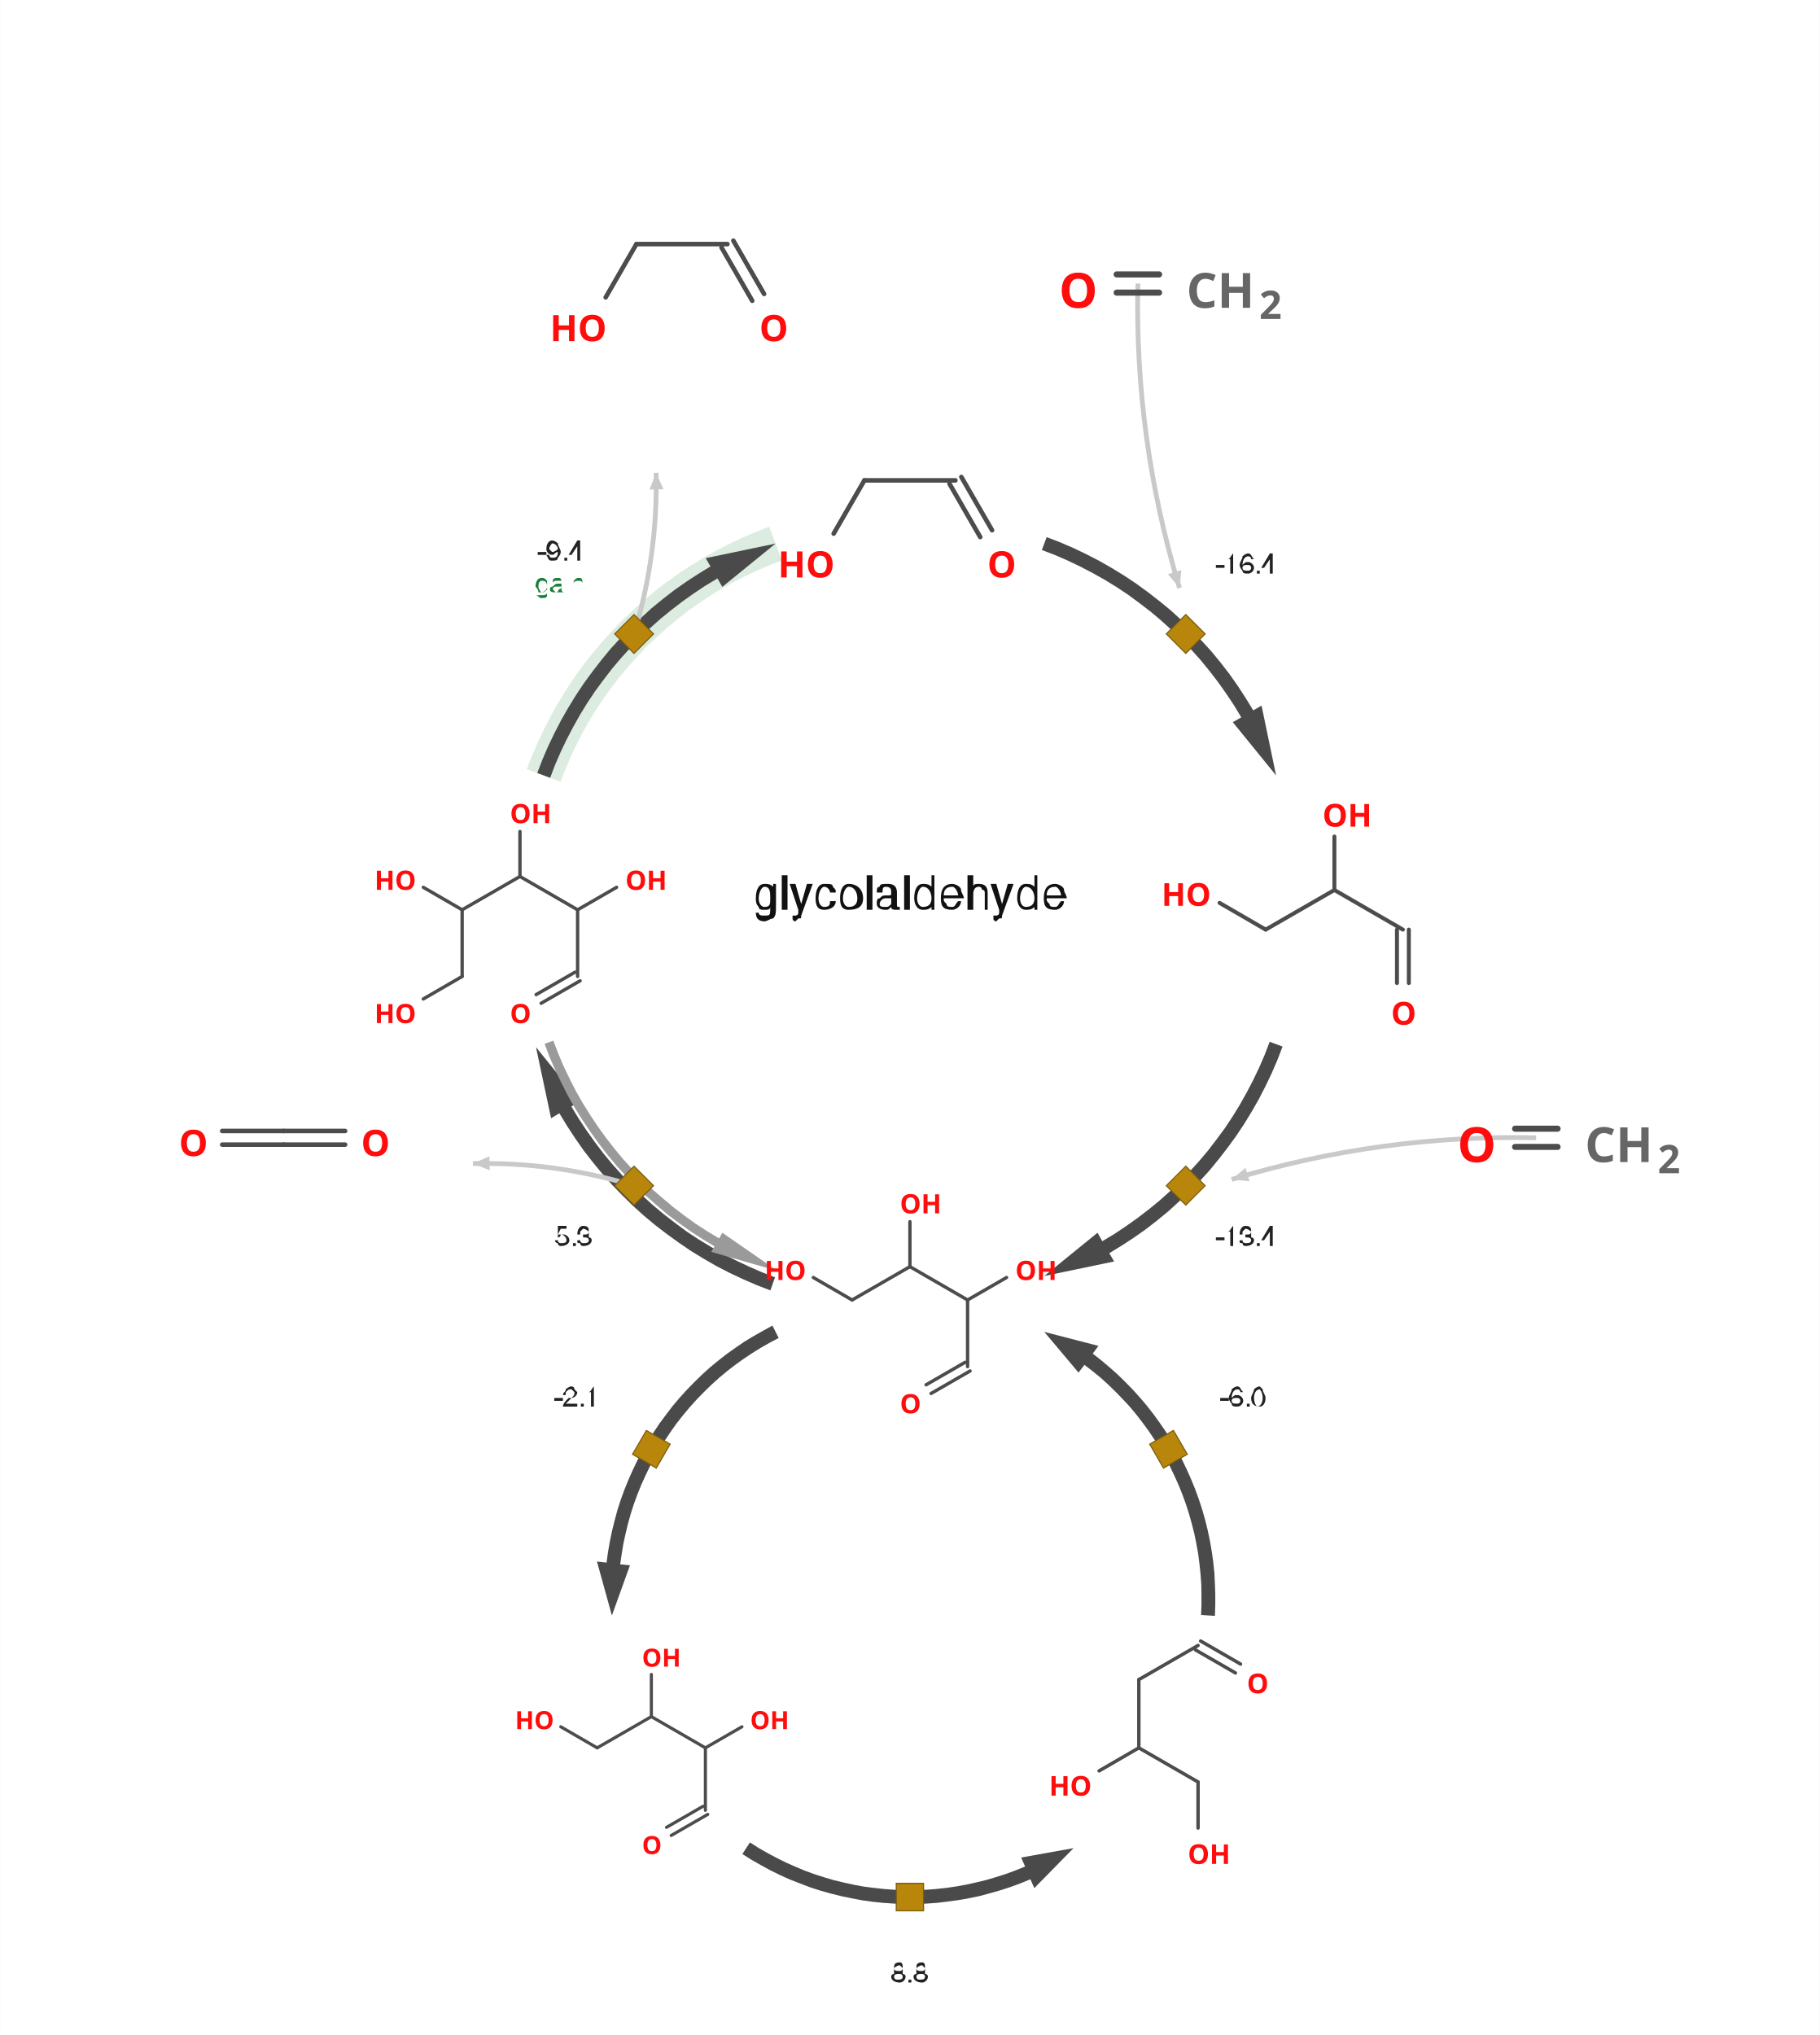
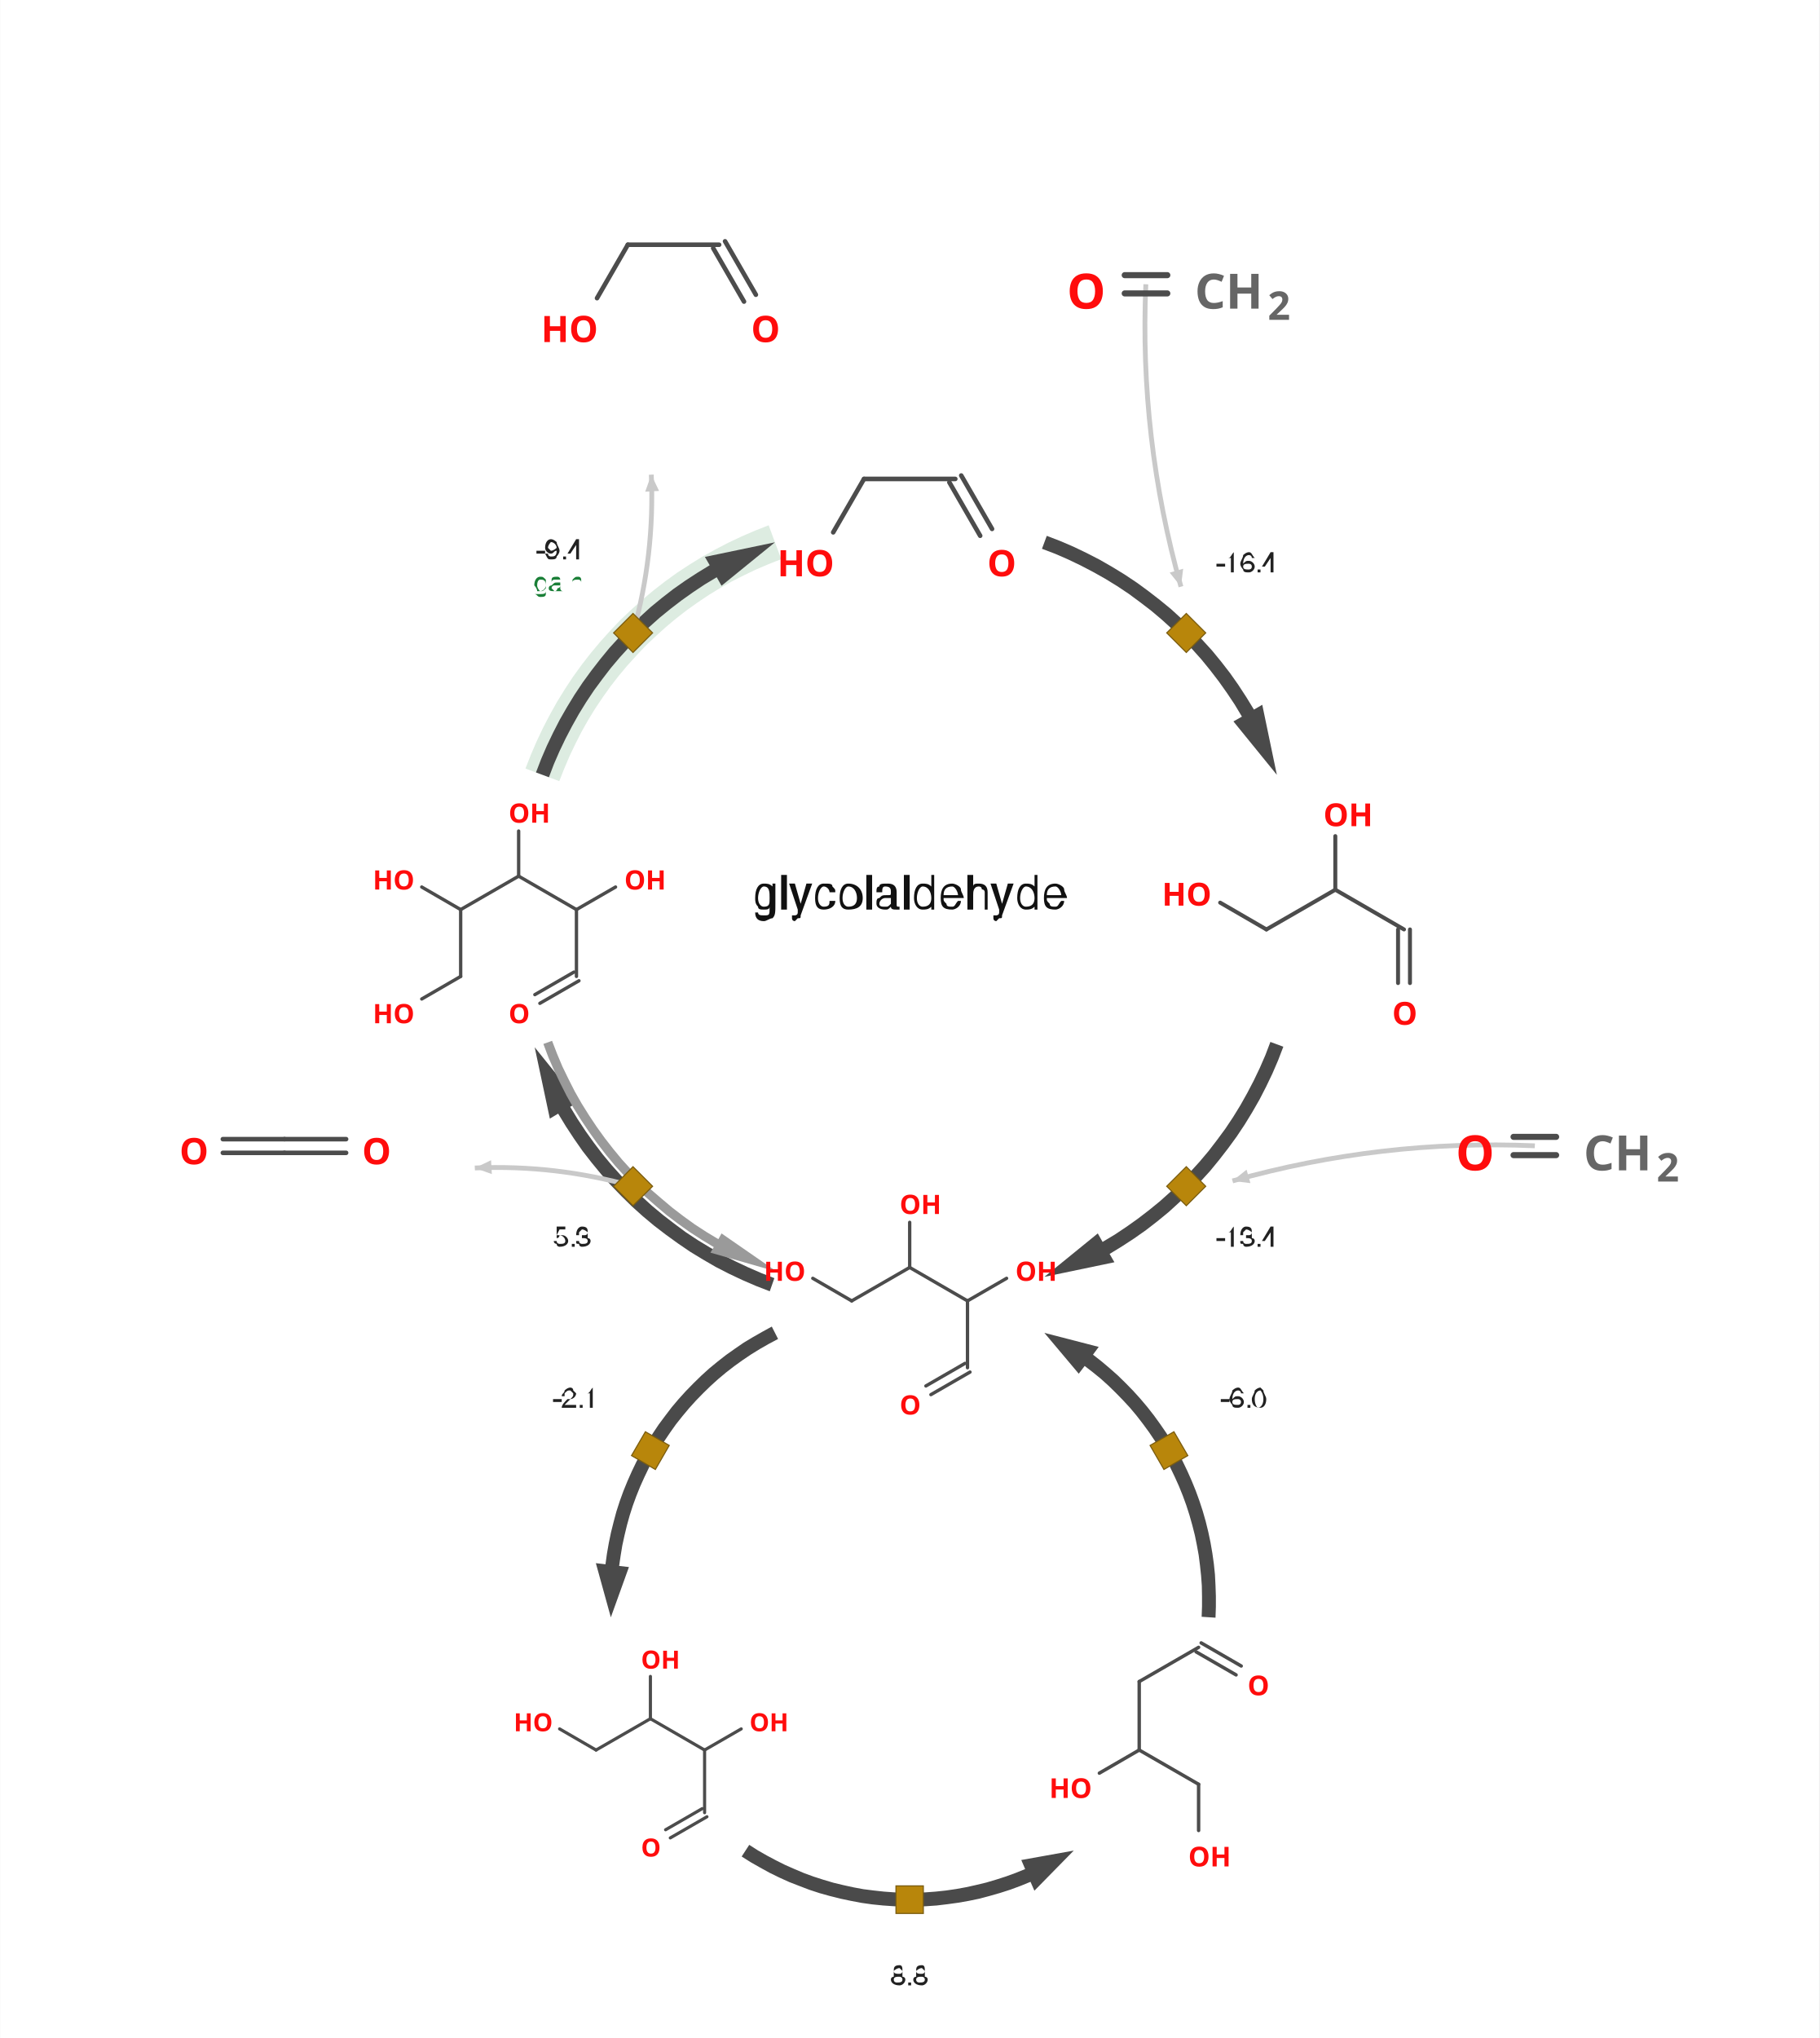
- <svg xmlns="http://www.w3.org/2000/svg" width="1100" height="1230" viewBox="0 0 1100.00 1230.20">
+ <svg xmlns="http://www.w3.org/2000/svg" width="1100" height="1232" viewBox="0 0 1100.00 1232.33">
  <rect width="100%" height="100%" fill="white" />
-   <g transform="scale(111.4187) translate(4.9363,4.9363)">
+   <g transform="scale(111.7666) translate(4.921,4.921)">
    <path d="M0.742,-2.022 L0.815,-1.994 L0.887,-1.963 L0.958,-1.929 L1.028,-1.893 L1.096,-1.854 L1.163,-1.813 L1.229,-1.769 L1.292,-1.723 L1.354,-1.675 L1.415,-1.625 L1.473,-1.572 L1.529,-1.517 L1.583,-1.46 L1.636,-1.402 L1.686,-1.341 L1.734,-1.279 L1.779,-1.215 L1.822,-1.149 L1.863,-1.082 L1.908,-1.108 L1.987,-0.729 L1.752,-1.018 L1.798,-1.044 L1.759,-1.109 L1.717,-1.172 L1.673,-1.234 L1.627,-1.294 L1.579,-1.353 L1.528,-1.41 L1.476,-1.464 L1.421,-1.517 L1.365,-1.568 L1.307,-1.617 L1.247,-1.663 L1.186,-1.708 L1.123,-1.75 L1.058,-1.79 L0.992,-1.827 L0.925,-1.862 L0.856,-1.895 L0.787,-1.925 L0.716,-1.952 Z" fill="#4a4a4a" opacity="1.0" stroke="none" stroke-width="0" />
    <path d="M2.022,0.742 L1.994,0.815 L1.963,0.887 L1.929,0.958 L1.893,1.028 L1.854,1.096 L1.813,1.163 L1.769,1.229 L1.723,1.292 L1.675,1.354 L1.625,1.415 L1.572,1.473 L1.517,1.529 L1.46,1.583 L1.402,1.636 L1.341,1.686 L1.279,1.734 L1.215,1.779 L1.149,1.822 L1.082,1.863 L1.108,1.908 L0.729,1.987 L1.018,1.752 L1.044,1.798 L1.109,1.759 L1.172,1.717 L1.234,1.673 L1.294,1.627 L1.353,1.579 L1.41,1.528 L1.464,1.476 L1.517,1.421 L1.568,1.365 L1.617,1.307 L1.663,1.247 L1.708,1.186 L1.75,1.123 L1.79,1.058 L1.827,0.992 L1.862,0.925 L1.895,0.856 L1.925,0.787 L1.952,0.716 Z" fill="#4a4a4a" opacity="1.0" stroke="none" stroke-width="0" />
    <path d="M-0.757,2.065 L-0.832,2.036 L-0.906,2.004 L-0.978,1.97 L-1.05,1.933 L-1.119,1.893 L-1.188,1.851 L-1.254,1.806 L-1.319,1.759 L-1.383,1.71 L-1.444,1.659 L-1.504,1.605 L-1.561,1.549 L-1.617,1.491 L-1.67,1.431 L-1.721,1.369 L-1.77,1.306 L-1.816,1.24 L-1.86,1.173 L-1.902,1.104 L-1.947,1.131 L-2.029,0.745 L-1.791,1.04 L-1.837,1.067 L-1.797,1.133 L-1.754,1.198 L-1.709,1.261 L-1.662,1.323 L-1.613,1.382 L-1.561,1.44 L-1.508,1.496 L-1.452,1.55 L-1.395,1.602 L-1.335,1.652 L-1.274,1.699 L-1.212,1.745 L-1.147,1.788 L-1.081,1.828 L-1.014,1.867 L-0.945,1.902 L-0.875,1.935 L-0.804,1.966 L-0.732,1.994 Z" fill="#4a4a4a" opacity="1.0" stroke="none" stroke-width="0" />
    <path d="M-1.982,0.727 L-1.955,0.799 L-1.924,0.87 L-1.891,0.939 L-1.856,1.008 L-1.818,1.075 L-1.777,1.14 L-1.734,1.204 L-1.689,1.267 L-1.642,1.328 L-1.593,1.387 L-1.541,1.444 L-1.487,1.499 L-1.432,1.552 L-1.374,1.603 L-1.315,1.653 L-1.254,1.699 L-1.191,1.744 L-1.126,1.786 L-1.06,1.826 L-1.078,1.856 L-0.719,1.959 L-1.018,1.752 L-1.035,1.783 L-1.1,1.744 L-1.163,1.703 L-1.224,1.659 L-1.284,1.613 L-1.341,1.565 L-1.398,1.516 L-1.452,1.464 L-1.504,1.41 L-1.555,1.354 L-1.603,1.296 L-1.649,1.237 L-1.693,1.176 L-1.735,1.113 L-1.775,1.049 L-1.812,0.984 L-1.846,0.917 L-1.879,0.849 L-1.908,0.78 L-1.935,0.71 Z" fill="#9a9a9a" opacity="1.0" stroke="none" stroke-width="0" />
    <path d="M-2.079,-0.763 L-2.05,-0.837 L-2.018,-0.911 L-1.984,-0.983 L-1.947,-1.054 L-1.908,-1.124 L-1.866,-1.192 L-1.822,-1.259 L-1.775,-1.324 L-1.726,-1.387 L-1.675,-1.448 L-1.621,-1.508 L-1.566,-1.566 L-1.508,-1.621 L-1.448,-1.675 L-1.387,-1.726 L-1.324,-1.775 L-1.259,-1.822 L-1.192,-1.866 L-1.124,-1.908 L-1.054,-1.947 L-0.983,-1.984 L-0.911,-2.018 L-0.837,-2.05 L-0.763,-2.079 L-0.695,-1.896 L-0.763,-1.869 L-0.831,-1.84 L-0.896,-1.809 L-0.961,-1.776 L-1.025,-1.74 L-1.087,-1.702 L-1.148,-1.661 L-1.207,-1.619 L-1.265,-1.574 L-1.321,-1.527 L-1.375,-1.478 L-1.428,-1.428 L-1.478,-1.375 L-1.527,-1.321 L-1.574,-1.265 L-1.619,-1.207 L-1.661,-1.148 L-1.702,-1.087 L-1.74,-1.025 L-1.776,-0.961 L-1.809,-0.896 L-1.84,-0.831 L-1.869,-0.763 L-1.896,-0.695 Z" fill="#1a7f37" opacity="0.15" />
    <path d="M-2.022,-0.742 L-1.994,-0.815 L-1.963,-0.887 L-1.929,-0.958 L-1.893,-1.028 L-1.854,-1.096 L-1.813,-1.163 L-1.769,-1.229 L-1.723,-1.292 L-1.675,-1.354 L-1.625,-1.415 L-1.572,-1.473 L-1.517,-1.529 L-1.46,-1.583 L-1.402,-1.636 L-1.341,-1.686 L-1.279,-1.734 L-1.215,-1.779 L-1.149,-1.822 L-1.082,-1.863 L-1.108,-1.908 L-0.729,-1.987 L-1.018,-1.752 L-1.044,-1.798 L-1.109,-1.759 L-1.172,-1.717 L-1.234,-1.673 L-1.294,-1.627 L-1.353,-1.579 L-1.41,-1.528 L-1.464,-1.476 L-1.517,-1.421 L-1.568,-1.365 L-1.617,-1.307 L-1.663,-1.247 L-1.708,-1.186 L-1.75,-1.123 L-1.79,-1.058 L-1.827,-0.992 L-1.862,-0.925 L-1.895,-0.856 L-1.925,-0.787 L-1.952,-0.716 Z" fill="#4a4a4a" opacity="1.0" stroke="none" stroke-width="0" />
    <path d="M-0.746,2.256 L-0.797,2.284 L-0.848,2.313 L-0.898,2.343 L-0.946,2.376 L-0.994,2.41 L-1.04,2.446 L-1.085,2.483 L-1.128,2.522 L-1.17,2.563 L-1.211,2.605 L-1.25,2.648 L-1.288,2.693 L-1.323,2.739 L-1.358,2.786 L-1.39,2.834 L-1.421,2.884 L-1.45,2.934 L-1.478,2.986 L-1.503,3.038 L-1.527,3.092 L-1.549,3.146 L-1.569,3.201 L-1.587,3.257 L-1.602,3.313 L-1.616,3.369 L-1.628,3.427 L-1.638,3.484 L-1.646,3.542 L-1.698,3.536 L-1.617,3.829 L-1.519,3.557 L-1.572,3.551 L-1.564,3.496 L-1.555,3.441 L-1.543,3.386 L-1.53,3.332 L-1.515,3.278 L-1.498,3.225 L-1.479,3.173 L-1.458,3.121 L-1.435,3.07 L-1.411,3.02 L-1.385,2.971 L-1.357,2.922 L-1.327,2.875 L-1.296,2.829 L-1.264,2.784 L-1.229,2.74 L-1.193,2.697 L-1.156,2.656 L-1.117,2.616 L-1.077,2.577 L-1.036,2.54 L-0.993,2.504 L-0.949,2.47 L-0.903,2.437 L-0.857,2.406 L-0.81,2.377 L-0.761,2.349 L-0.712,2.323 Z" fill="#4a4a4a" opacity="1.0" stroke="none" stroke-width="0" />
    <path d="M-0.909,5.123 L-0.86,5.154 L-0.809,5.183 L-0.758,5.211 L-0.705,5.237 L-0.652,5.261 L-0.598,5.282 L-0.543,5.303 L-0.488,5.321 L-0.431,5.337 L-0.375,5.351 L-0.318,5.363 L-0.26,5.374 L-0.203,5.382 L-0.144,5.388 L-0.086,5.392 L-0.028,5.394 L0.03,5.394 L0.089,5.392 L0.147,5.388 L0.205,5.381 L0.263,5.373 L0.32,5.363 L0.378,5.351 L0.434,5.336 L0.49,5.32 L0.546,5.302 L0.6,5.282 L0.654,5.26 L0.675,5.308 L0.888,5.091 L0.604,5.142 L0.625,5.191 L0.573,5.212 L0.521,5.231 L0.468,5.248 L0.414,5.264 L0.36,5.277 L0.306,5.289 L0.251,5.299 L0.196,5.307 L0.14,5.313 L0.085,5.317 L0.029,5.319 L-0.027,5.319 L-0.082,5.317 L-0.138,5.313 L-0.193,5.307 L-0.249,5.3 L-0.303,5.29 L-0.358,5.278 L-0.412,5.265 L-0.466,5.249 L-0.519,5.232 L-0.571,5.213 L-0.623,5.191 L-0.673,5.169 L-0.723,5.144 L-0.772,5.118 L-0.821,5.09 L-0.868,5.06 Z" fill="#4a4a4a" opacity="1.0" stroke="none" stroke-width="0" />
    <path d="M1.655,3.831 L1.657,3.772 L1.657,3.714 L1.655,3.656 L1.652,3.597 L1.646,3.539 L1.638,3.482 L1.628,3.424 L1.616,3.367 L1.602,3.31 L1.586,3.254 L1.568,3.199 L1.548,3.144 L1.526,3.09 L1.502,3.036 L1.477,2.984 L1.449,2.932 L1.42,2.882 L1.389,2.832 L1.356,2.784 L1.322,2.737 L1.286,2.691 L1.248,2.646 L1.209,2.603 L1.168,2.561 L1.126,2.52 L1.083,2.482 L1.038,2.444 L0.992,2.408 L1.023,2.366 L0.729,2.29 L0.915,2.511 L0.947,2.469 L0.991,2.503 L1.034,2.538 L1.075,2.575 L1.115,2.614 L1.154,2.654 L1.192,2.695 L1.228,2.738 L1.262,2.782 L1.295,2.827 L1.326,2.873 L1.356,2.92 L1.384,2.969 L1.41,3.018 L1.434,3.068 L1.457,3.119 L1.478,3.171 L1.497,3.223 L1.514,3.276 L1.529,3.329 L1.543,3.384 L1.554,3.438 L1.564,3.493 L1.571,3.548 L1.577,3.604 L1.581,3.659 L1.582,3.715 L1.582,3.771 L1.58,3.826 Z" fill="#4a4a4a" opacity="1.0" stroke="none" stroke-width="0" />
-     <path d="M1.237,-3.398 Q1.218,-2.554 1.463,-1.746" fill="none" stroke="#c9c9c9" stroke-width="0.026" />
-     <path d="M1.463,-1.746 L1.4,-1.821 L1.473,-1.843 Z" fill="#c9c9c9" />
-     <svg x="0.249" y="-4.386" width="1.976" height="1.976" viewBox="0 0 100 100" preserveAspectRatio="xMidYMid meet">
+     <path d="M1.278,-3.383 Q1.242,-2.55 1.468,-1.747" fill="none" stroke="#c9c9c9" stroke-width="0.026" />
+     <path d="M1.468,-1.747 L1.407,-1.823 L1.48,-1.844 Z" fill="#c9c9c9" />
+     <svg x="0.291" y="-4.371" width="1.976" height="1.976" viewBox="0 0 100 100" preserveAspectRatio="xMidYMid meet">
      <g transform="translate(0,0)">
        <svg width="100" height="100" x="0" y="0" viewBox="0 0 120 80" font-family="sans-serif" stroke="rgb(76,76,76)" stroke-width="2" stroke-linecap="round">
          <line x1="67.0" y1="43.0" x2="53.0" y2="43.0" opacity="1.0" stroke="rgb(76,76,76)" stroke-width="2.0" />
          <line x1="67.0" y1="37.0" x2="53.0" y2="37.0" opacity="1.0" stroke="rgb(76,76,76)" stroke-width="2.0" />
          <text x="76" y="48" fill="rgb(102,102,102)" stroke-width="0" font-weight="bold" font-size="16">CH</text>
          <text x="100" y="51.68" fill="rgb(102,102,102)" stroke-width="0" font-weight="bold" font-size="13">2</text>
          <text x="34" y="48" fill="rgb(255,12,12)" stroke-width="0" font-weight="bold" font-size="16">O</text>
        </svg>
      </g>
      <text font-size="18" fill="gray" font-family="sans-serif" x="10" y="20" />
    </svg>
-     <path d="M3.398,1.237 Q2.554,1.218 1.746,1.463" fill="none" stroke="#c9c9c9" stroke-width="0.026" />
-     <path d="M1.746,1.463 L1.821,1.4 L1.843,1.473 Z" fill="#c9c9c9" />
-     <svg x="2.411" y="0.249" width="1.976" height="1.976" viewBox="0 0 100 100" preserveAspectRatio="xMidYMid meet">
+     <path d="M3.383,1.278 Q2.55,1.242 1.747,1.468" fill="none" stroke="#c9c9c9" stroke-width="0.026" />
+     <path d="M1.747,1.468 L1.823,1.407 L1.844,1.48 Z" fill="#c9c9c9" />
+     <svg x="2.395" y="0.291" width="1.976" height="1.976" viewBox="0 0 100 100" preserveAspectRatio="xMidYMid meet">
      <g transform="translate(0,0)">
        <svg width="100" height="100" x="0" y="0" viewBox="0 0 120 80" font-family="sans-serif" stroke="rgb(76,76,76)" stroke-width="2" stroke-linecap="round">
          <line x1="67.0" y1="43.0" x2="53.0" y2="43.0" opacity="1.0" stroke="rgb(76,76,76)" stroke-width="2.0" />
          <line x1="67.0" y1="37.0" x2="53.0" y2="37.0" opacity="1.0" stroke="rgb(76,76,76)" stroke-width="2.0" />
          <text x="76" y="48" fill="rgb(102,102,102)" stroke-width="0" font-weight="bold" font-size="16">CH</text>
          <text x="100" y="51.68" fill="rgb(102,102,102)" stroke-width="0" font-weight="bold" font-size="13">2</text>
          <text x="34" y="48" fill="rgb(255,12,12)" stroke-width="0" font-weight="bold" font-size="16">O</text>
        </svg>
      </g>
      <text font-size="18" fill="gray" font-family="sans-serif" x="10" y="20" />
    </svg>
-     <path d="M-1.497,1.497 Q-1.924,1.367 -2.371,1.377" fill="none" stroke="#c9c9c9" stroke-width="0.026" />
-     <path d="M-2.371,1.377 L-2.282,1.337 L-2.28,1.413 Z" fill="#c9c9c9" />
-     <svg x="-4.386" y="0.249" width="1.976" height="1.976" viewBox="0 0 100 100" preserveAspectRatio="xMidYMid meet">
+     <path d="M-1.497,1.497 Q-1.917,1.379 -2.353,1.398" fill="none" stroke="#c9c9c9" stroke-width="0.026" />
+     <path d="M-2.353,1.398 L-2.265,1.356 L-2.261,1.431 Z" fill="#c9c9c9" />
+     <svg x="-4.371" y="0.291" width="1.976" height="1.976" viewBox="0 0 100 100" preserveAspectRatio="xMidYMid meet">
      <g transform="translate(0,0)">
        <svg width="100" height="100" x="0" y="0" viewBox="0 0 160 80" font-family="sans-serif" stroke="rgb(76,76,76)" stroke-width="2" stroke-linecap="round">
          <line x1="107.0" y1="43.0" x2="80.0" y2="43.0" opacity="1.0" stroke="rgb(76,76,76)" stroke-width="2.0" />
          <line x1="107.0" y1="37.0" x2="80.0" y2="37.0" opacity="1.0" stroke="rgb(76,76,76)" stroke-width="2.0" />
          <line x1="80.0" y1="43.0" x2="53.0" y2="43.0" opacity="1.0" stroke="rgb(76,76,76)" stroke-width="2.0" />
          <line x1="80.0" y1="37.0" x2="53.0" y2="37.0" opacity="1.0" stroke="rgb(76,76,76)" stroke-width="2.0" />
          <text x="114" y="48" fill="rgb(255,12,12)" stroke-width="0" font-weight="bold" font-size="16">O</text>
          <text x="34" y="48" fill="rgb(255,12,12)" stroke-width="0" font-weight="bold" font-size="16">O</text>
        </svg>
      </g>
      <text font-size="18" fill="gray" font-family="sans-serif" x="10" y="20" />
    </svg>
-     <path d="M-1.497,-1.497 Q-1.367,-1.924 -1.377,-2.371" fill="none" stroke="#c9c9c9" stroke-width="0.026" />
-     <path d="M-1.377,-2.371 L-1.337,-2.282 L-1.413,-2.28 Z" fill="#c9c9c9" />
-     <svg x="-2.225" y="-4.386" width="1.976" height="1.976" viewBox="0 0 100 100" preserveAspectRatio="xMidYMid meet">
+     <path d="M-1.497,-1.497 Q-1.379,-1.917 -1.398,-2.353" fill="none" stroke="#c9c9c9" stroke-width="0.026" />
+     <path d="M-1.398,-2.353 L-1.356,-2.265 L-1.431,-2.261 Z" fill="#c9c9c9" />
+     <svg x="-2.266" y="-4.371" width="1.976" height="1.976" viewBox="0 0 100 100" preserveAspectRatio="xMidYMid meet">
      <g transform="translate(0,0)">
        <svg width="100" height="100" x="0" y="0" viewBox="0 0 160 114.641" font-family="sans-serif" stroke="rgb(76,76,76)" stroke-width="2" stroke-linecap="round">
          <line x1="110.9" y1="64.9" x2="97.4" y2="41.5" opacity="1.0" stroke="rgb(76,76,76)" stroke-width="2.0" />
          <line x1="116.1" y1="61.9" x2="102.6" y2="38.5" opacity="1.0" stroke="rgb(76,76,76)" stroke-width="2.0" />
          <line x1="100.0" y1="40.0" x2="60.0" y2="40.0" opacity="1.0" stroke="rgb(76,76,76)" stroke-width="2.0" />
          <line x1="60.0" y1="40.0" x2="46.5" y2="63.4" opacity="1.0" stroke="rgb(76,76,76)" stroke-width="2.0" />
          <text x="114" y="82.641" fill="rgb(255,12,12)" stroke-width="0" font-weight="bold" font-size="16">O</text>
          <text x="22" y="82.641" fill="rgb(255,12,12)" stroke-width="0" font-weight="bold" font-size="16">HO</text>
        </svg>
      </g>
      <text font-size="18" fill="gray" font-family="sans-serif" x="10" y="20" />
    </svg>
    <svg x="-0.988" y="-3.104" width="1.976" height="1.976" viewBox="0 0 100 100" preserveAspectRatio="xMidYMid meet">
      <g transform="translate(0,0)">
        <svg width="100" height="100" x="0" y="0" viewBox="0 0 160 114.641" font-family="sans-serif" stroke="rgb(76,76,76)" stroke-width="2" stroke-linecap="round">
          <line x1="110.9" y1="64.9" x2="97.4" y2="41.5" opacity="1.0" stroke="rgb(76,76,76)" stroke-width="2.0" />
          <line x1="116.1" y1="61.9" x2="102.6" y2="38.5" opacity="1.0" stroke="rgb(76,76,76)" stroke-width="2.0" />
          <line x1="100.0" y1="40.0" x2="60.0" y2="40.0" opacity="1.0" stroke="rgb(76,76,76)" stroke-width="2.0" />
          <line x1="60.0" y1="40.0" x2="46.5" y2="63.4" opacity="1.0" stroke="rgb(76,76,76)" stroke-width="2.0" />
          <text x="114" y="82.641" fill="rgb(255,12,12)" stroke-width="0" font-weight="bold" font-size="16">O</text>
          <text x="22" y="82.641" fill="rgb(255,12,12)" stroke-width="0" font-weight="bold" font-size="16">HO</text>
        </svg>
      </g>
      <text font-size="18" fill="gray" font-family="sans-serif" x="10" y="20" />
    </svg>
    <path d="M1.602,-1.497 L1.497,-1.602 L1.391,-1.497 L1.497,-1.391 Z" fill="#b8860b" stroke="#7a5c10" stroke-width="0.006" />
    <text x="1.825" y="-1.825" font-family="Helvetica, Arial, sans-serif" font-size="0.145" text-anchor="middle" fill="#222" font-weight="normal">-16.4</text>
    <svg x="1.129" y="-0.988" width="1.976" height="1.976" viewBox="0 0 100 100" preserveAspectRatio="xMidYMid meet">
      <g transform="translate(0,0)">
        <svg width="100" height="100" x="0" y="0" viewBox="0 0 183.923 180" font-family="sans-serif" stroke="rgb(76,76,76)" stroke-width="2" stroke-linecap="round">
          <line x1="140.9" y1="127.0" x2="140.9" y2="100.0" opacity="1.0" stroke="rgb(76,76,76)" stroke-width="2.0" />
          <line x1="146.9" y1="127.0" x2="146.9" y2="100.0" opacity="1.0" stroke="rgb(76,76,76)" stroke-width="2.0" />
          <line x1="143.9" y1="100.0" x2="109.3" y2="80.0" opacity="1.0" stroke="rgb(76,76,76)" stroke-width="2.0" />
          <line x1="109.3" y1="80.0" x2="109.3" y2="53.0" opacity="1.0" stroke="rgb(76,76,76)" stroke-width="2.0" />
          <line x1="109.3" y1="80.0" x2="74.6" y2="100.0" opacity="1.0" stroke="rgb(76,76,76)" stroke-width="2.0" />
          <line x1="74.6" y1="100.0" x2="51.3" y2="86.5" opacity="1.0" stroke="rgb(76,76,76)" stroke-width="2.0" />
          <text x="137.923" y="148" fill="rgb(255,12,12)" stroke-width="0" font-weight="bold" font-size="16">O</text>
          <text x="103.282" y="48" fill="rgb(255,12,12)" stroke-width="0" font-weight="bold" font-size="16">OH</text>
          <text x="22" y="88" fill="rgb(255,12,12)" stroke-width="0" font-weight="bold" font-size="16">HO</text>
        </svg>
      </g>
      <text font-size="18" fill="gray" font-family="sans-serif" x="10" y="20" />
    </svg>
    <path d="M1.497,1.602 L1.602,1.497 L1.497,1.391 L1.391,1.497 Z" fill="#b8860b" stroke="#7a5c10" stroke-width="0.006" />
    <text x="1.825" y="1.825" font-family="Helvetica, Arial, sans-serif" font-size="0.145" text-anchor="middle" fill="#222" font-weight="normal">-13.4</text>
    <svg x="-0.988" y="1.129" width="1.976" height="1.976" viewBox="0 0 100 100" preserveAspectRatio="xMidYMid meet">
      <g transform="translate(0,0)">
        <svg width="100" height="100" x="0" y="0" viewBox="0 0 218.564 200" font-family="sans-serif" stroke="rgb(76,76,76)" stroke-width="2" stroke-linecap="round">
          <line x1="119.0" y1="150.9" x2="142.4" y2="137.4" opacity="1.0" stroke="rgb(76,76,76)" stroke-width="2.0" />
          <line x1="122.0" y1="156.1" x2="145.4" y2="142.6" opacity="1.0" stroke="rgb(76,76,76)" stroke-width="2.0" />
          <line x1="143.9" y1="140.0" x2="143.9" y2="100.0" opacity="1.0" stroke="rgb(76,76,76)" stroke-width="2.0" />
          <line x1="143.9" y1="100.0" x2="167.3" y2="86.5" opacity="1.0" stroke="rgb(76,76,76)" stroke-width="2.0" />
          <line x1="143.9" y1="100.0" x2="109.3" y2="80.0" opacity="1.0" stroke="rgb(76,76,76)" stroke-width="2.0" />
          <line x1="109.3" y1="80.0" x2="109.3" y2="53.0" opacity="1.0" stroke="rgb(76,76,76)" stroke-width="2.0" />
          <line x1="109.3" y1="80.0" x2="74.6" y2="100.0" opacity="1.0" stroke="rgb(76,76,76)" stroke-width="2.0" />
          <line x1="74.6" y1="100.0" x2="51.3" y2="86.5" opacity="1.0" stroke="rgb(76,76,76)" stroke-width="2.0" />
          <text x="103.282" y="168" fill="rgb(255,12,12)" stroke-width="0" font-weight="bold" font-size="16">O</text>
          <text x="172.564" y="88" fill="rgb(255,12,12)" stroke-width="0" font-weight="bold" font-size="16">OH</text>
          <text x="103.282" y="48" fill="rgb(255,12,12)" stroke-width="0" font-weight="bold" font-size="16">OH</text>
          <text x="22" y="88" fill="rgb(255,12,12)" stroke-width="0" font-weight="bold" font-size="16">HO</text>
        </svg>
      </g>
      <text font-size="18" fill="gray" font-family="sans-serif" x="10" y="20" />
    </svg>
    <path d="M-1.602,1.497 L-1.497,1.602 L-1.391,1.497 L-1.497,1.391 Z" fill="#b8860b" stroke="#7a5c10" stroke-width="0.006" />
    <text x="-1.825" y="1.825" font-family="Helvetica, Arial, sans-serif" font-size="0.145" text-anchor="middle" fill="#222" font-weight="normal">5.3</text>
    <svg x="-3.104" y="-0.988" width="1.976" height="1.976" viewBox="0 0 100 100" preserveAspectRatio="xMidYMid meet">
      <g transform="translate(0,0)">
        <svg width="100" height="100" x="0" y="0" viewBox="0 0 218.564 200" font-family="sans-serif" stroke="rgb(76,76,76)" stroke-width="2" stroke-linecap="round">
          <line x1="119.0" y1="150.9" x2="142.4" y2="137.4" opacity="1.0" stroke="rgb(76,76,76)" stroke-width="2.0" />
          <line x1="122.0" y1="156.1" x2="145.4" y2="142.6" opacity="1.0" stroke="rgb(76,76,76)" stroke-width="2.0" />
          <line x1="143.9" y1="140.0" x2="143.9" y2="100.0" opacity="1.0" stroke="rgb(76,76,76)" stroke-width="2.0" />
          <line x1="143.9" y1="100.0" x2="167.3" y2="86.5" opacity="1.0" stroke="rgb(76,76,76)" stroke-width="2.0" />
          <line x1="143.9" y1="100.0" x2="109.3" y2="80.0" opacity="1.0" stroke="rgb(76,76,76)" stroke-width="2.0" />
          <line x1="109.3" y1="80.0" x2="109.3" y2="53.0" opacity="1.0" stroke="rgb(76,76,76)" stroke-width="2.0" />
          <line x1="109.3" y1="80.0" x2="74.6" y2="100.0" opacity="1.0" stroke="rgb(76,76,76)" stroke-width="2.0" />
          <line x1="74.6" y1="100.0" x2="51.3" y2="86.5" opacity="1.0" stroke="rgb(76,76,76)" stroke-width="2.0" />
          <line x1="74.6" y1="100.0" x2="74.6" y2="140.0" opacity="1.0" stroke="rgb(76,76,76)" stroke-width="2.0" />
          <line x1="74.6" y1="140.0" x2="51.3" y2="153.5" opacity="1.0" stroke="rgb(76,76,76)" stroke-width="2.0" />
          <text x="103.282" y="168" fill="rgb(255,12,12)" stroke-width="0" font-weight="bold" font-size="16">O</text>
          <text x="172.564" y="88" fill="rgb(255,12,12)" stroke-width="0" font-weight="bold" font-size="16">OH</text>
          <text x="103.282" y="48" fill="rgb(255,12,12)" stroke-width="0" font-weight="bold" font-size="16">OH</text>
          <text x="22" y="88" fill="rgb(255,12,12)" stroke-width="0" font-weight="bold" font-size="16">HO</text>
          <text x="22" y="168" fill="rgb(255,12,12)" stroke-width="0" font-weight="bold" font-size="16">HO</text>
        </svg>
      </g>
      <text font-size="18" fill="gray" font-family="sans-serif" x="10" y="20" />
    </svg>
    <path d="M-1.497,-1.602 L-1.602,-1.497 L-1.497,-1.391 L-1.391,-1.497 Z" fill="#b8860b" stroke="#7a5c10" stroke-width="0.006" />
    <text x="-1.896" y="-1.896" font-family="Helvetica, Arial, sans-serif" font-size="0.145" text-anchor="middle" fill="#222" font-weight="normal">-9.4</text>
    <text x="-1.896" y="-1.722" font-family="Helvetica, Arial, sans-serif" font-size="0.145" text-anchor="middle" fill="#1a7f37" font-weight="normal">gain</text>
    <path d="M-1.376,3.029 L-1.301,2.899 L-1.43,2.825 L-1.505,2.954 Z" fill="#b8860b" stroke="#7a5c10" stroke-width="0.006" />
    <text x="-1.806" y="2.694" font-family="Helvetica, Arial, sans-serif" font-size="0.145" text-anchor="middle" fill="#222" font-weight="normal">-2.1</text>
    <svg x="-2.329" y="3.621" width="1.852" height="1.852" viewBox="0 0 100 100" preserveAspectRatio="xMidYMid meet">
      <g transform="translate(0,0)">
        <svg width="100" height="100" x="0" y="0" viewBox="0 0 218.564 200" font-family="sans-serif" stroke="rgb(76,76,76)" stroke-width="2" stroke-linecap="round">
          <line x1="119.0" y1="150.9" x2="142.4" y2="137.4" opacity="1.0" stroke="rgb(76,76,76)" stroke-width="2.0" />
          <line x1="122.0" y1="156.1" x2="145.4" y2="142.6" opacity="1.0" stroke="rgb(76,76,76)" stroke-width="2.0" />
          <line x1="143.9" y1="140.0" x2="143.9" y2="100.0" opacity="1.0" stroke="rgb(76,76,76)" stroke-width="2.0" />
          <line x1="143.9" y1="100.0" x2="167.3" y2="86.5" opacity="1.0" stroke="rgb(76,76,76)" stroke-width="2.0" />
          <line x1="143.9" y1="100.0" x2="109.3" y2="80.0" opacity="1.0" stroke="rgb(76,76,76)" stroke-width="2.0" />
          <line x1="109.3" y1="80.0" x2="109.3" y2="53.0" opacity="1.0" stroke="rgb(76,76,76)" stroke-width="2.0" />
          <line x1="109.3" y1="80.0" x2="74.6" y2="100.0" opacity="1.0" stroke="rgb(76,76,76)" stroke-width="2.0" />
          <line x1="74.6" y1="100.0" x2="51.3" y2="86.5" opacity="1.0" stroke="rgb(76,76,76)" stroke-width="2.0" />
          <text x="103.282" y="168" fill="rgb(255,12,12)" stroke-width="0" font-weight="bold" font-size="16">O</text>
          <text x="172.564" y="88" fill="rgb(255,12,12)" stroke-width="0" font-weight="bold" font-size="16">OH</text>
          <text x="103.282" y="48" fill="rgb(255,12,12)" stroke-width="0" font-weight="bold" font-size="16">OH</text>
          <text x="22" y="88" fill="rgb(255,12,12)" stroke-width="0" font-weight="bold" font-size="16">HO</text>
        </svg>
      </g>
      <text font-size="18" fill="gray" font-family="sans-serif" x="10" y="20" />
    </svg>
    <path d="M0.074,5.282 L-0.074,5.282 L-0.074,5.431 L0.074,5.431 Z" fill="#b8860b" stroke="#7a5c10" stroke-width="0.006" />
    <text x="-0" y="5.822" font-family="Helvetica, Arial, sans-serif" font-size="0.145" text-anchor="middle" fill="#222" font-weight="normal">8.8</text>
    <svg x="0.477" y="3.621" width="1.852" height="1.852" viewBox="0 0 100 100" preserveAspectRatio="xMidYMid meet">
      <g transform="translate(0,0)">
        <svg width="100" height="100" x="0" y="0" viewBox="0 0 183.923 200" font-family="sans-serif" stroke="rgb(76,76,76)" stroke-width="2" stroke-linecap="round">
          <line x1="131.2" y1="56.1" x2="107.8" y2="42.6" opacity="1.0" stroke="rgb(76,76,76)" stroke-width="2.0" />
          <line x1="134.2" y1="50.9" x2="110.8" y2="37.4" opacity="1.0" stroke="rgb(76,76,76)" stroke-width="2.0" />
          <line x1="109.3" y1="40.0" x2="74.6" y2="60.0" opacity="1.0" stroke="rgb(76,76,76)" stroke-width="2.0" />
          <line x1="74.6" y1="60.0" x2="74.6" y2="100.0" opacity="1.0" stroke="rgb(76,76,76)" stroke-width="2.0" />
          <line x1="74.6" y1="100.0" x2="51.3" y2="113.5" opacity="1.0" stroke="rgb(76,76,76)" stroke-width="2.0" />
          <line x1="74.6" y1="100.0" x2="109.3" y2="120.0" opacity="1.0" stroke="rgb(76,76,76)" stroke-width="2.0" />
          <line x1="109.3" y1="120.0" x2="109.3" y2="147.0" opacity="1.0" stroke="rgb(76,76,76)" stroke-width="2.0" />
          <text x="137.923" y="68" fill="rgb(255,12,12)" stroke-width="0" font-weight="bold" font-size="16">O</text>
          <text x="22" y="128" fill="rgb(255,12,12)" stroke-width="0" font-weight="bold" font-size="16">HO</text>
          <text x="103.282" y="168" fill="rgb(255,12,12)" stroke-width="0" font-weight="bold" font-size="16">OH</text>
        </svg>
      </g>
      <text font-size="18" fill="gray" font-family="sans-serif" x="10" y="20" />
    </svg>
    <path d="M1.301,2.899 L1.376,3.029 L1.505,2.954 L1.43,2.825 Z" fill="#b8860b" stroke="#7a5c10" stroke-width="0.006" />
    <text x="1.806" y="2.694" font-family="Helvetica, Arial, sans-serif" font-size="0.145" text-anchor="middle" fill="#222" font-weight="normal">-6.0</text>
    <text x="0" y="-0" font-family="Helvetica, Arial, sans-serif" font-size="0.26" text-anchor="middle" fill="#111" font-weight="normal">glycolaldehyde</text>
  </g>
</svg>
